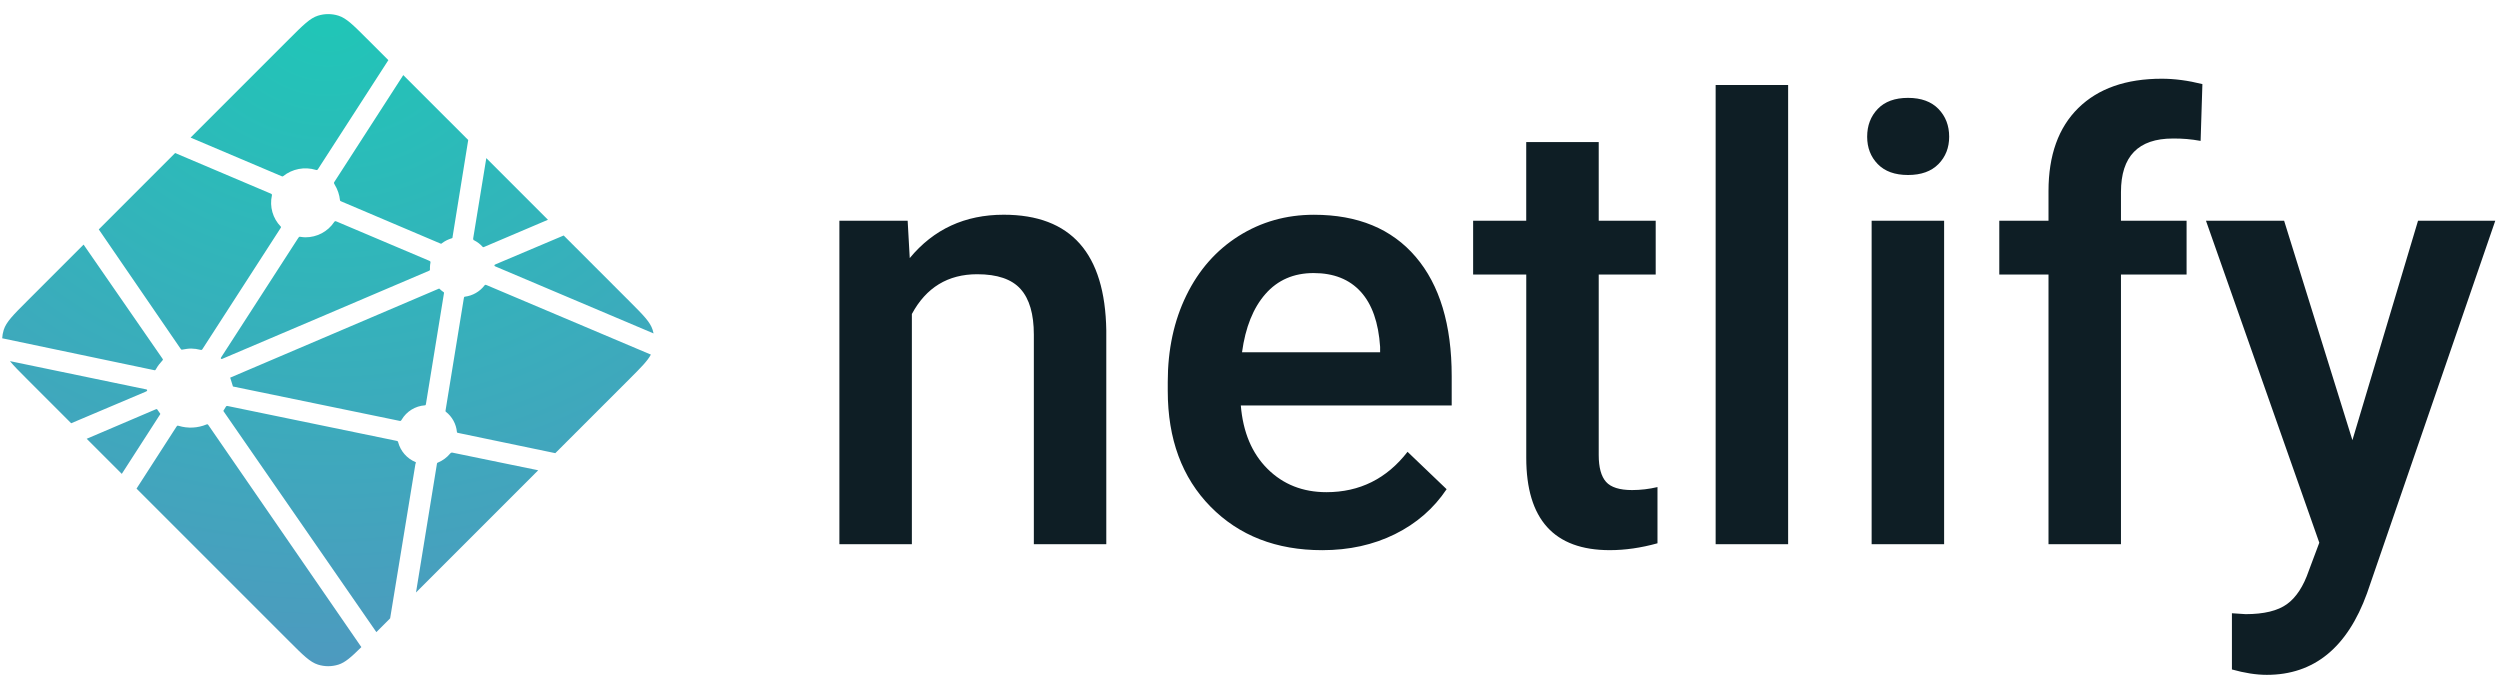
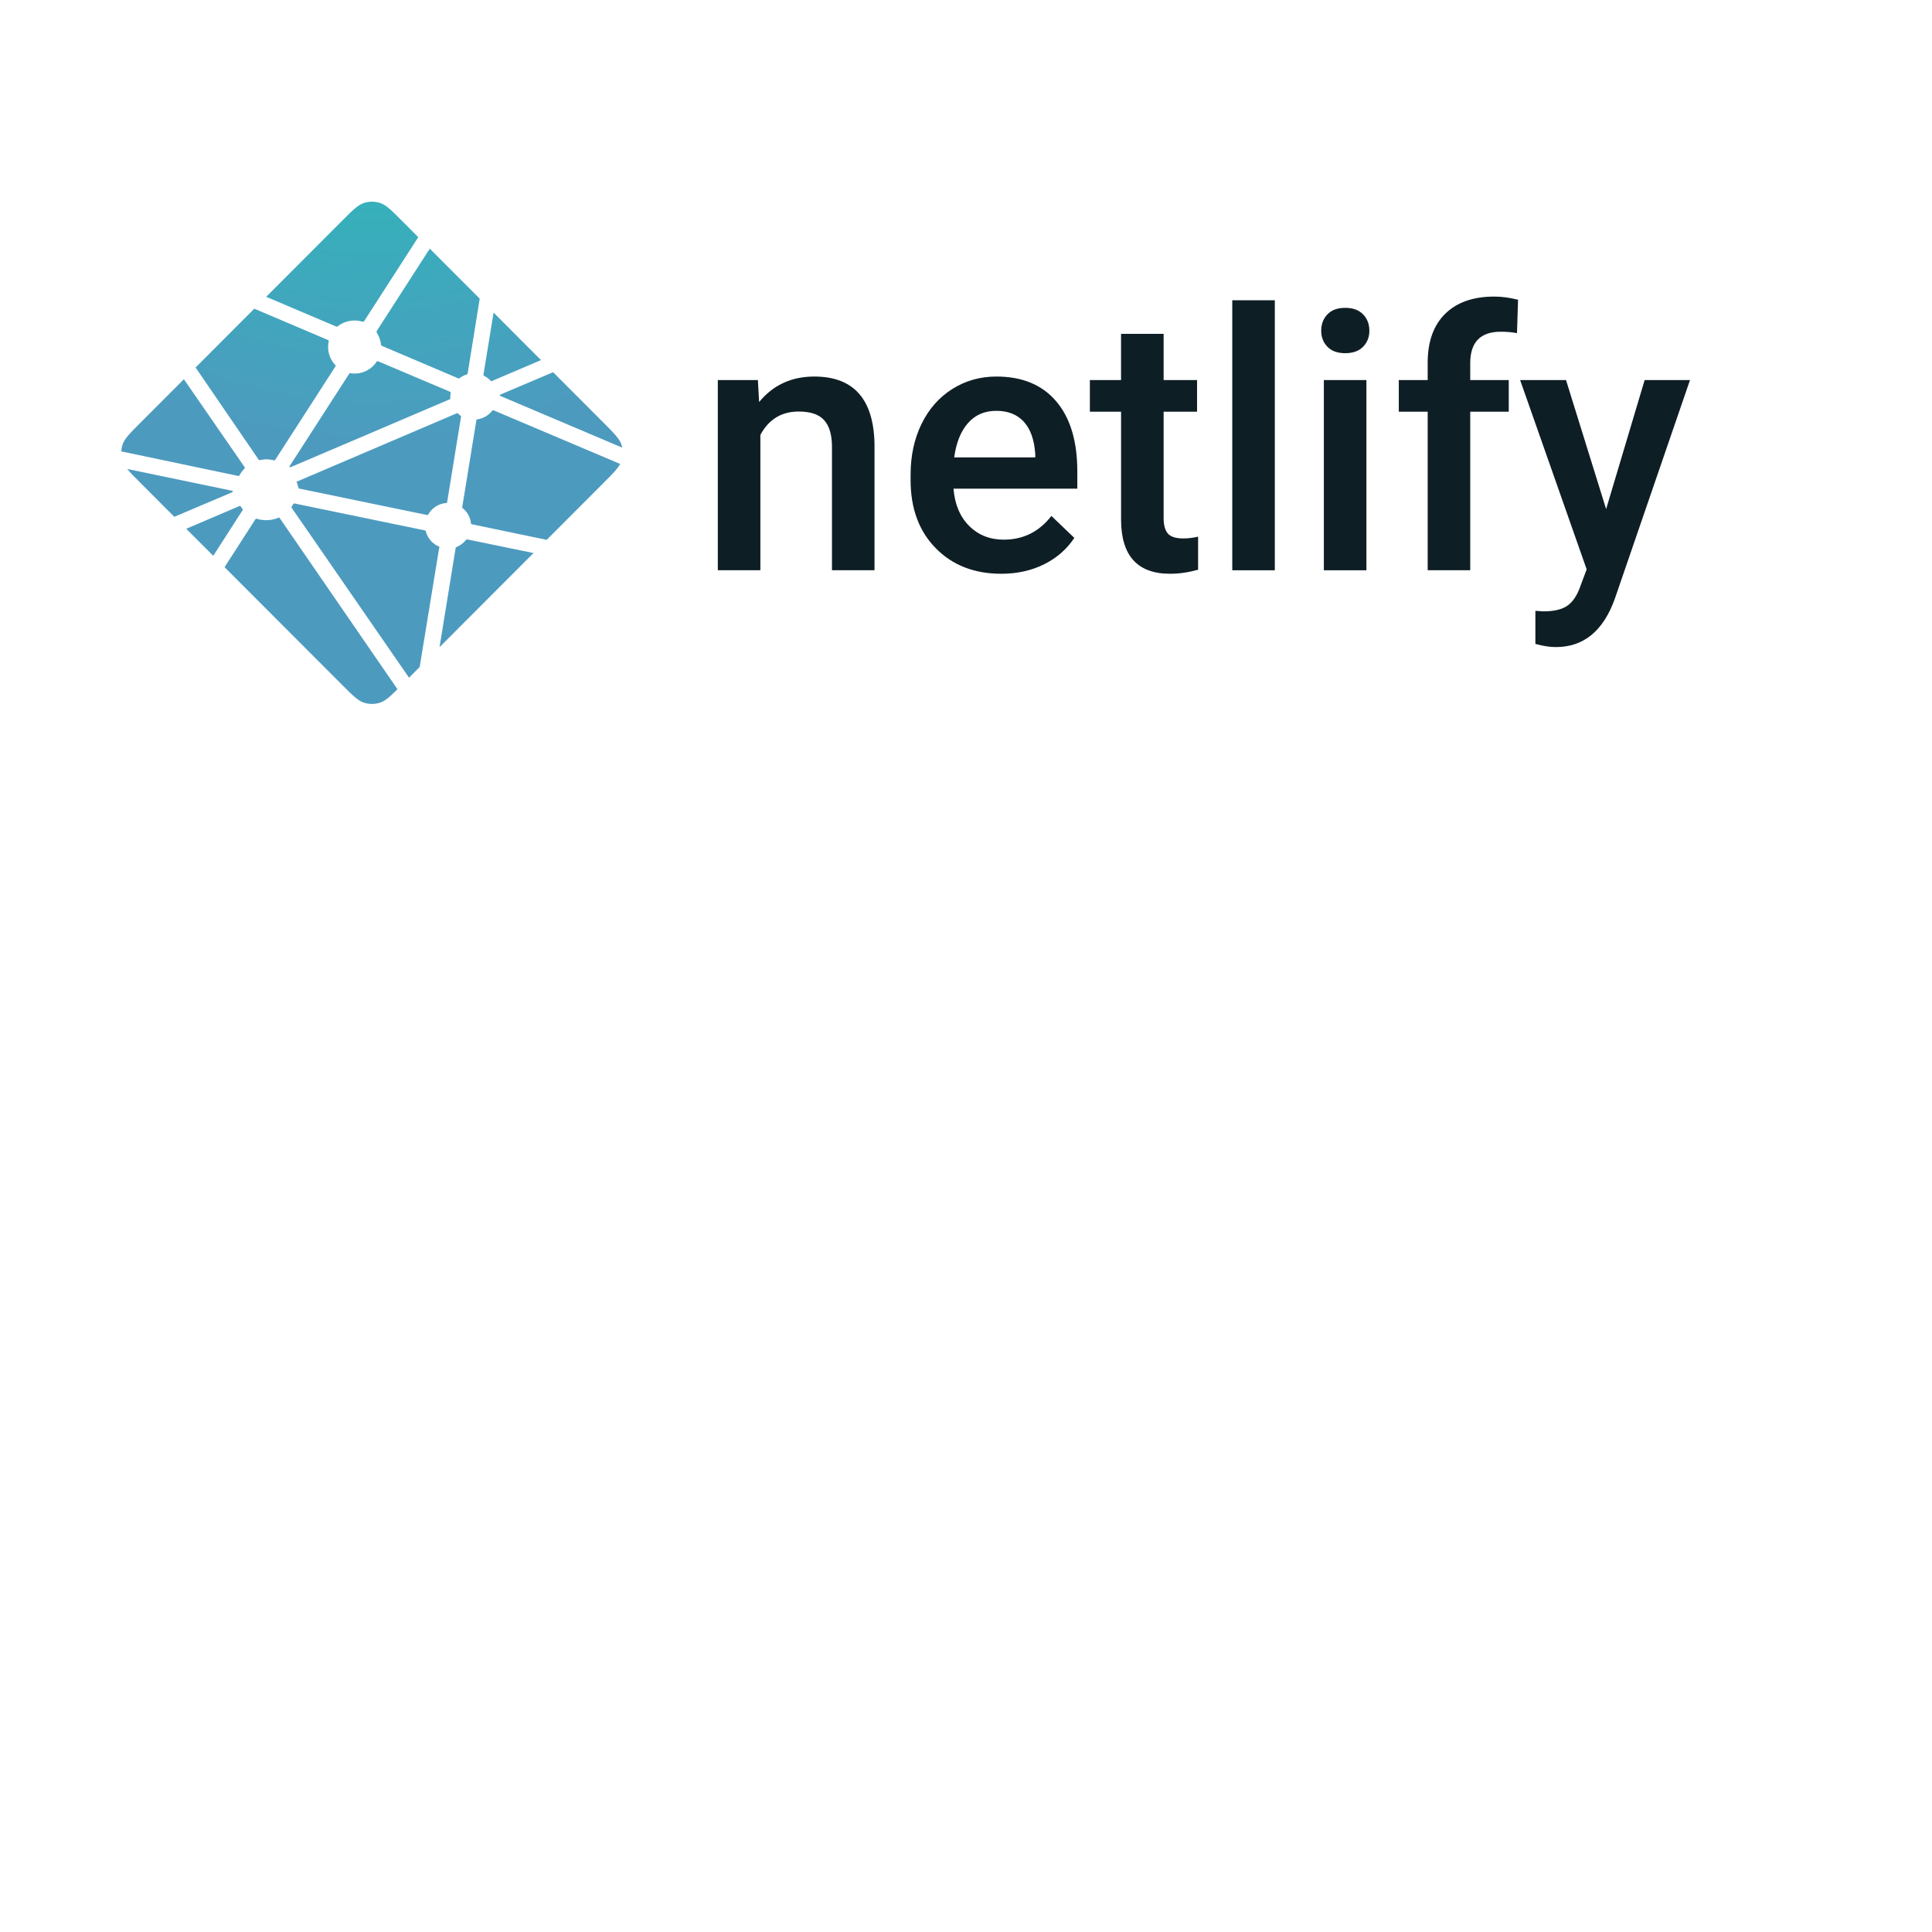
- <svg xmlns="http://www.w3.org/2000/svg" width="147" height="40">
-   <radialGradient id="a" cy="0%" r="100.11%" gradientTransform="matrix(0 .9989 -1.152 0 .5 -.5)">
+ <svg xmlns="http://www.w3.org/2000/svg" viewBox="0 0 128 128" width="100%">
+   <radialGradient id="a" cx="52.528" cy="-49.92" gradientTransform="matrix(.3279865 0 0 .3288193 6.709406 12.10161)" gradientUnits="userSpaceOnUse" r="104.617">
    <stop offset="0" stop-color="#20c6b7" />
    <stop offset="1" stop-color="#4d9abf" />
  </radialGradient>
-   <g fill="none" fill-rule="evenodd">
-     <path fill="#0e1e25" d="m53.37 12.978.123 2.198c1.403-1.7 3.245-2.55 5.525-2.55 3.951 0 5.962 2.268 6.032 6.804v12.568h-4.26v-12.322c0-1.207-.26-2.1-.78-2.681-.52-.58-1.371-.87-2.552-.87-1.719 0-3 .78-3.84 2.338v13.535h-4.262v-19.02h4.016zm24.378 19.372c-2.7 0-4.89-.852-6.567-2.557-1.678-1.705-2.517-3.976-2.517-6.812v-.527c0-1.898.365-3.595 1.096-5.089.73-1.494 1.757-2.657 3.078-3.49 1.321-.831 2.794-1.247 4.42-1.247 2.583 0 4.58.826 5.988 2.478 1.41 1.653 2.114 3.99 2.114 7.014v1.723h-12.4c.13 1.57.652 2.812 1.57 3.726s2.073 1.371 3.464 1.371c1.952 0 3.542-.79 4.77-2.373l2.297 2.198c-.76 1.136-1.774 2.018-3.042 2.645-1.269.627-2.692.94-4.27.94zm-.508-16.294c-1.17 0-2.113.41-2.832 1.23-.72.82-1.178 1.963-1.377 3.428h8.12v-.317c-.094-1.43-.474-2.51-1.14-3.243-.667-.732-1.59-1.098-2.771-1.098zm16.765-7.7v4.623h3.35v3.164h-3.35v10.617c0 .726.144 1.25.43 1.573.286.322.798.483 1.535.483a6.55 6.55 0 0 0 1.49-.176v3.305c-.97.27-1.905.404-2.806.404-3.273 0-4.91-1.81-4.91-5.431v-10.776h-3.124v-3.164h3.122v-4.623h4.261zm11.137 23.643h-4.262v-27h4.262zm9.172 0h-4.262v-19.02h4.262zm-4.525-23.96c0-.655.207-1.2.622-1.634.416-.433 1.009-.65 1.78-.65.772 0 1.368.217 1.79.65.42.434.63.979.63 1.635 0 .644-.21 1.18-.63 1.608-.422.428-1.018.642-1.79.642-.771 0-1.364-.214-1.78-.642-.415-.427-.622-.964-.622-1.608zm10.663 23.96v-15.857h-2.894v-3.164h2.894v-1.74c0-2.11.584-3.738 1.753-4.887 1.17-1.148 2.806-1.722 4.91-1.722.749 0 1.544.105 2.386.316l-.105 3.34a8.375 8.375 0 0 0 -1.631-.14c-2.035 0-3.052 1.048-3.052 3.146v1.687h3.858v3.164h-3.858v15.856h-4.261zm17.87-6.117 3.858-12.903h4.542l-7.54 21.903c-1.158 3.199-3.122 4.799-5.893 4.799-.62 0-1.304-.106-2.052-.317v-3.305l.807.053c1.075 0 1.885-.196 2.429-.589.543-.392.973-1.051 1.289-1.977l.613-1.635-6.664-18.932h4.595z" />
-     <path fill="url(#a)" fill-rule="nonzero" d="m28.589 14.135-.014-.006c-.008-.003-.016-.006-.023-.013a.11.11 0 0 1 -.028-.093l.773-4.726 3.625 3.626-3.77 1.604a.083.083 0 0 1 -.033.006h-.015c-.005-.003-.01-.007-.02-.017a1.716 1.716 0 0 0 -.495-.381zm5.258-.288 3.876 3.876c.805.806 1.208 1.208 1.355 1.674.022.069.04.138.054.209l-9.263-3.923a.728.728 0 0 0 -.015-.006c-.037-.015-.08-.032-.08-.07s.044-.056.081-.071l.012-.005zm5.127 7.003c-.2.376-.59.766-1.25 1.427l-4.37 4.369-5.652-1.177-.03-.006c-.05-.008-.103-.017-.103-.062a1.706 1.706 0 0 0 -.655-1.193c-.023-.023-.017-.059-.01-.092 0-.005 0-.01.002-.014l1.063-6.526.004-.022c.006-.05.015-.108.06-.108a1.73 1.73 0 0 0 1.16-.665c.009-.01.015-.021.027-.027.032-.015.07 0 .103.014l9.65 4.082zm-6.625 6.801-7.186 7.186 1.23-7.56.002-.01c.001-.01.003-.02.006-.029.01-.024.036-.034.061-.044l.012-.005a1.85 1.85 0 0 0 .695-.517c.024-.028.053-.055.09-.06a.09.09 0 0 1 .029 0l5.06 1.04zm-8.707 8.707-.81.81-8.955-12.942a.424.424 0 0 0 -.01-.014c-.014-.019-.029-.038-.026-.06 0-.016.011-.03.022-.042l.01-.013c.027-.04.05-.08.075-.123l.02-.035.003-.003c.014-.024.027-.047.051-.06.021-.01.05-.006.073-.001l9.921 2.046a.164.164 0 0 1 .076.033c.013.013.016.027.019.043a1.757 1.757 0 0 0 1.028 1.175c.028.014.016.045.003.078a.238.238 0 0 0 -.015.045c-.125.76-1.197 7.298-1.485 9.063zm-1.692 1.691c-.597.591-.949.904-1.347 1.03a2 2 0 0 1 -1.206 0c-.466-.148-.869-.55-1.674-1.356l-8.993-8.993 2.349-3.643c.011-.018.022-.034.04-.047.025-.018.061-.01.091 0a2.434 2.434 0 0 0 1.638-.083c.027-.01.054-.017.075.002a.19.19 0 0 1 .028.032l8.999 13.059zm-14.087-10.186-2.063-2.063 4.074-1.738a.084.084 0 0 1 .033-.007c.034 0 .054.034.072.065a2.91 2.91 0 0 0 .13.184l.013.016c.012.017.004.034-.008.05l-2.25 3.493zm-2.976-2.976-2.61-2.61c-.444-.444-.766-.766-.99-1.043l7.936 1.646a.84.84 0 0 0 .03.005c.049.008.103.017.103.063 0 .05-.059.073-.109.092l-.023.01zm-4.056-4.995a2 2 0 0 1 .09-.495c.148-.466.55-.868 1.356-1.674l3.34-3.34a2175.525 2175.525 0 0 0 4.626 6.687c.027.036.057.076.026.106-.146.161-.292.337-.395.528a.16.16 0 0 1 -.05.062c-.013.008-.027.005-.042.002h-.002l-8.949-1.877zm5.68-6.403 4.489-4.491c.423.185 1.96.834 3.333 1.414 1.04.44 1.988.84 2.286.97.03.012.057.024.07.054.008.018.004.041 0 .06a2.003 2.003 0 0 0 .523 1.828c.03.03 0 .073-.026.11l-.014.021-4.56 7.063c-.012.02-.023.037-.043.05-.024.015-.058.008-.086.001a2.274 2.274 0 0 0 -.543-.074c-.164 0-.342.03-.522.063h-.001c-.02.003-.038.007-.054-.005a.21.21 0 0 1 -.045-.051l-4.808-7.013zm5.398-5.398 5.814-5.814c.805-.805 1.208-1.208 1.674-1.355a2 2 0 0 1 1.206 0c.466.147.869.55 1.674 1.355l1.26 1.26-4.135 6.404a.155.155 0 0 1 -.041.048c-.025.017-.06.01-.09 0a2.097 2.097 0 0 0 -1.92.37c-.027.028-.067.012-.101-.003-.54-.235-4.74-2.01-5.341-2.265zm12.506-3.676 3.818 3.818-.92 5.698v.015a.135.135 0 0 1 -.008.038c-.01.02-.03.024-.05.03a1.83 1.83 0 0 0 -.548.273.154.154 0 0 0 -.02.017c-.011.012-.022.023-.04.025a.114.114 0 0 1 -.043-.007l-5.818-2.472-.011-.005c-.037-.015-.081-.033-.081-.071a2.198 2.198 0 0 0 -.31-.915c-.028-.046-.059-.094-.035-.141zm-3.932 8.606 5.454 2.31c.03.014.063.027.076.058a.106.106 0 0 1 0 .057c-.016.08-.03.171-.03.263v.153c0 .038-.039.054-.075.069l-.011.004c-.864.369-12.13 5.173-12.147 5.173s-.035 0-.052-.017c-.03-.03 0-.072.027-.11a.76.76 0 0 0 .014-.02l4.482-6.94.008-.012c.026-.042.056-.089.104-.089l.045.007c.102.014.192.027.283.027.68 0 1.31-.331 1.69-.897a.16.16 0 0 1 .034-.04c.027-.02.067-.01.098.004zm-6.246 9.185 12.28-5.237s.018 0 .035.017c.067.067.124.112.179.154l.027.017c.025.014.05.03.052.056 0 .01 0 .016-.002.025l-1.052 6.462-.004.026c-.007.05-.014.107-.061.107a1.729 1.729 0 0 0 -1.373.847l-.005.008c-.014.023-.027.045-.05.057-.021.01-.048.006-.07.001l-9.793-2.02c-.01-.002-.152-.519-.163-.52z" transform="translate(-.702)" />
+   <g transform="matrix(.9697648 0 0 .9697648 1.414238 .907056)">
+     <path d="m50.319 25.029.084 1.502c.957-1.161 2.214-1.742 3.769-1.742 2.695 0 4.067 1.549 4.115 4.648v8.586h-2.906v-8.418c0-.825-.177-1.435-.532-1.832-.355-.396-.935-.594-1.741-.594-1.173 0-2.046.533-2.619 1.597v9.246h-2.907v-12.993h2.74zm16.63 13.234c-1.842 0-3.336-.582-4.48-1.747-1.145-1.165-1.717-2.716-1.717-4.654v-.36c0-1.297.249-2.456.748-3.477.498-1.021 1.199-1.815 2.1-2.384.901-.568 1.906-.852 3.015-.852 1.762 0 3.124.564 4.085 1.693.962 1.129 1.442 2.726 1.442 4.792v1.177h-8.459c.089 1.073.445 1.921 1.071 2.545.626.624 1.414.937 2.363.937 1.332 0 2.416-.54 3.254-1.621l1.567 1.502c-.518.776-1.21 1.379-2.075 1.807-.866.428-1.836.642-2.913.642zm-.347-11.131c-.798 0-1.441.28-1.932.84-.491.56-.804 1.341-.939 2.342h5.539v-.217c-.064-.977-.323-1.715-.778-2.215-.455-.5-1.085-.75-1.89-.75zm11.436-5.26v3.158h2.285v2.161h-2.285v7.253c0 .496.098.854.293 1.075.195.22.544.33 1.047.33.342-.001.683-.041 1.016-.12v2.258c-.662.184-1.3.276-1.914.276-2.233 0-3.349-1.236-3.349-3.71v-7.362h-2.131v-2.161h2.13v-3.158h2.907zm7.597 16.152h-2.907v-18.445h2.907zm6.257 0h-2.907v-12.993h2.907zm-3.087-16.368c0-.447.141-.82.424-1.116.284-.296.688-.444 1.214-.444.527 0 .933.148 1.221.444.287.296.43.669.43 1.117 0 .44-.143.806-.43 1.098-.288.292-.694.439-1.221.439-.526 0-.93-.146-1.214-.439-.283-.292-.424-.659-.424-1.098zm7.274 16.368v-10.833h-1.974v-2.161h1.974v-1.189c0-1.441.398-2.554 1.196-3.339.798-.784 1.914-1.176 3.349-1.176.511 0 1.053.072 1.628.216l-.072 2.282c-.367-.068-.74-.1-1.113-.096-1.388 0-2.082.716-2.082 2.149v1.152h2.632v2.161h-2.632v10.832h-2.907zm12.19-4.179 2.632-8.815h3.098l-5.143 14.963c-.79 2.185-2.13 3.278-4.02 3.278-.423 0-.89-.072-1.4-.217v-2.258l.55.036c.733 0 1.286-.134 1.657-.402.37-.268.664-.718.879-1.351l.418-1.117-4.546-12.933h3.135z" fill="#0e1e25" />
+     <path d="m31.63 24.751-.012-.005c-.007-.003-.014-.005-.021-.012-.021-.022-.03-.053-.025-.083l.691-4.229 3.239 3.245-3.369 1.435c-.009.004-.019.006-.029.005h-.013c-.004-.003-.009-.006-.018-.015-.125-.14-.275-.255-.442-.341zm4.699-.258 3.464 3.469c.719.721 1.079 1.081 1.211 1.498.02.062.036.123.048.187l-8.278-3.511c-.004-.002-.009-.004-.013-.005-.033-.013-.071-.029-.071-.063s.039-.05.072-.064l.011-.004zm4.582 6.267c-.179.336-.527.685-1.117 1.277l-3.905 3.91-5.051-1.053-.027-.005c-.045-.007-.092-.015-.092-.055-.039-.422-.251-.808-.585-1.068-.021-.021-.015-.053-.009-.082 0-.004 0-.009.002-.013l.95-5.84.004-.02c.005-.045.013-.097.054-.097.411-.051.785-.266 1.037-.595.008-.009.013-.019.024-.024.029-.013.063 0 .092.013l8.623 3.653zm-5.92 6.086-6.421 6.431 1.099-6.765.002-.009c.001-.009.003-.018.005-.026.009-.021.032-.03.055-.039l.011-.004c.241-.103.454-.261.621-.463.021-.025.047-.049.08-.054.009-.001.017-.001.026 0l4.522.931zm-7.781 7.792-.724.725-8.002-11.582c-.003-.004-.006-.008-.009-.013-.012-.017-.026-.034-.023-.054 0-.014.01-.027.02-.038l.009-.012c.024-.036.045-.072.067-.11l.018-.031.003-.003c.013-.021.024-.042.046-.054.019-.009.045-.005.065-.001l8.866 1.831c.025.004.048.014.068.03.012.012.014.024.017.038.125.475.465.864.919 1.052.025.013.014.04.003.07-.006.013-.01.026-.013.04-.112.68-1.07 6.531-1.327 8.11zm-1.512 1.513c-.533.529-.848.809-1.204.922-.351.111-.727.111-1.078 0-.416-.132-.777-.492-1.496-1.213l-8.036-8.048 2.099-3.26c.01-.016.02-.03.036-.042.022-.016.055-.009.081 0 .482.146.999.119 1.464-.074.024-.009.048-.015.067.002.009.009.018.018.025.029l8.042 11.686zm-12.588-9.115-1.844-1.846 3.641-1.555c.009-.004.019-.006.029-.006.03 0 .048.03.064.058.037.056.075.111.116.165l.012.014c.011.015.004.03-.007.045l-2.011 3.126zm-2.659-2.663-2.332-2.336c-.397-.397-.685-.685-.885-.933l7.092 1.473c.009.002.018.003.027.004.044.007.092.015.092.056 0 .045-.053.065-.097.082l-.021.009zm-3.624-4.47c.008-.15.035-.299.08-.443.132-.417.491-.777 1.212-1.498l2.985-2.989c1.374 1.997 2.752 3.992 4.134 5.984.024.032.051.068.023.095-.13.144-.261.302-.353.473-.01.022-.025.041-.045.055-.012.007-.024.004-.038.002h-.002l-7.997-1.68zm5.076-5.73 4.011-4.019c.378.166 1.751.746 2.978 1.265.929.394 1.777.752 2.043.868.027.011.051.021.063.048.007.016.004.037 0 .054-.129.589.047 1.204.467 1.636.027.027 0 .065-.023.098l-.012.019-4.075 6.321c-.011.018-.021.033-.038.045-.021.013-.052.007-.077.001-.158-.042-.321-.064-.485-.066-.147 0-.306.027-.466.056h-.001c-.018.003-.034.006-.048-.004-.016-.013-.029-.028-.04-.046l-4.296-6.276zm4.824-4.831 5.195-5.203c.719-.72 1.079-1.081 1.496-1.213.351-.111.727-.111 1.078 0 .416.132.777.492 1.496 1.213l1.126 1.128-3.695 5.731c-.009.017-.022.031-.037.043-.022.015-.054.009-.08 0-.591-.18-1.233-.056-1.716.331-.024.025-.06.011-.09-.003-.483-.21-4.236-1.799-4.773-2.027zm11.176-3.29 3.412 3.417-.822 5.099v.013c-.001.012-.003.023-.007.034-.009.018-.027.021-.045.027-.176.053-.341.136-.49.244-.006.005-.012.01-.018.015-.01.011-.02.021-.036.022-.013 0-.026-.002-.038-.006l-5.199-2.212-.01-.004c-.033-.013-.072-.03-.072-.064-.031-.29-.125-.57-.277-.819-.025-.041-.053-.084-.031-.126zm-3.514 7.701 4.874 2.067c.027.013.056.024.068.052.005.017.005.034 0 .051-.014.072-.027.153-.027.235v.137c0 .034-.035.048-.067.062l-.01.004c-.772.33-10.84 4.629-10.855 4.629-.015 0-.031 0-.046-.015-.027-.027 0-.064.024-.098.004-.006.008-.012.012-.018l4.005-6.211.007-.011c.023-.038.05-.08.093-.08l.04.006c.091.013.172.024.253.024.608 0 1.171-.296 1.51-.803.008-.014.018-.026.03-.036.024-.018.06-.009.088.004zm-5.582 8.22 10.974-4.687s.016 0 .031.015c.06.06.111.1.16.138l.024.015c.022.013.045.027.046.05 0 .009 0 .014-.002.022l-.94 5.783-.004.023c-.006.045-.012.096-.055.096-.509.034-.968.318-1.227.758l-.004.007c-.012.021-.024.04-.045.051-.019.009-.043.005-.063.001l-8.751-1.808c-.009-.002-.136-.464-.146-.465z" fill="url(#a)" />
  </g>
</svg>
